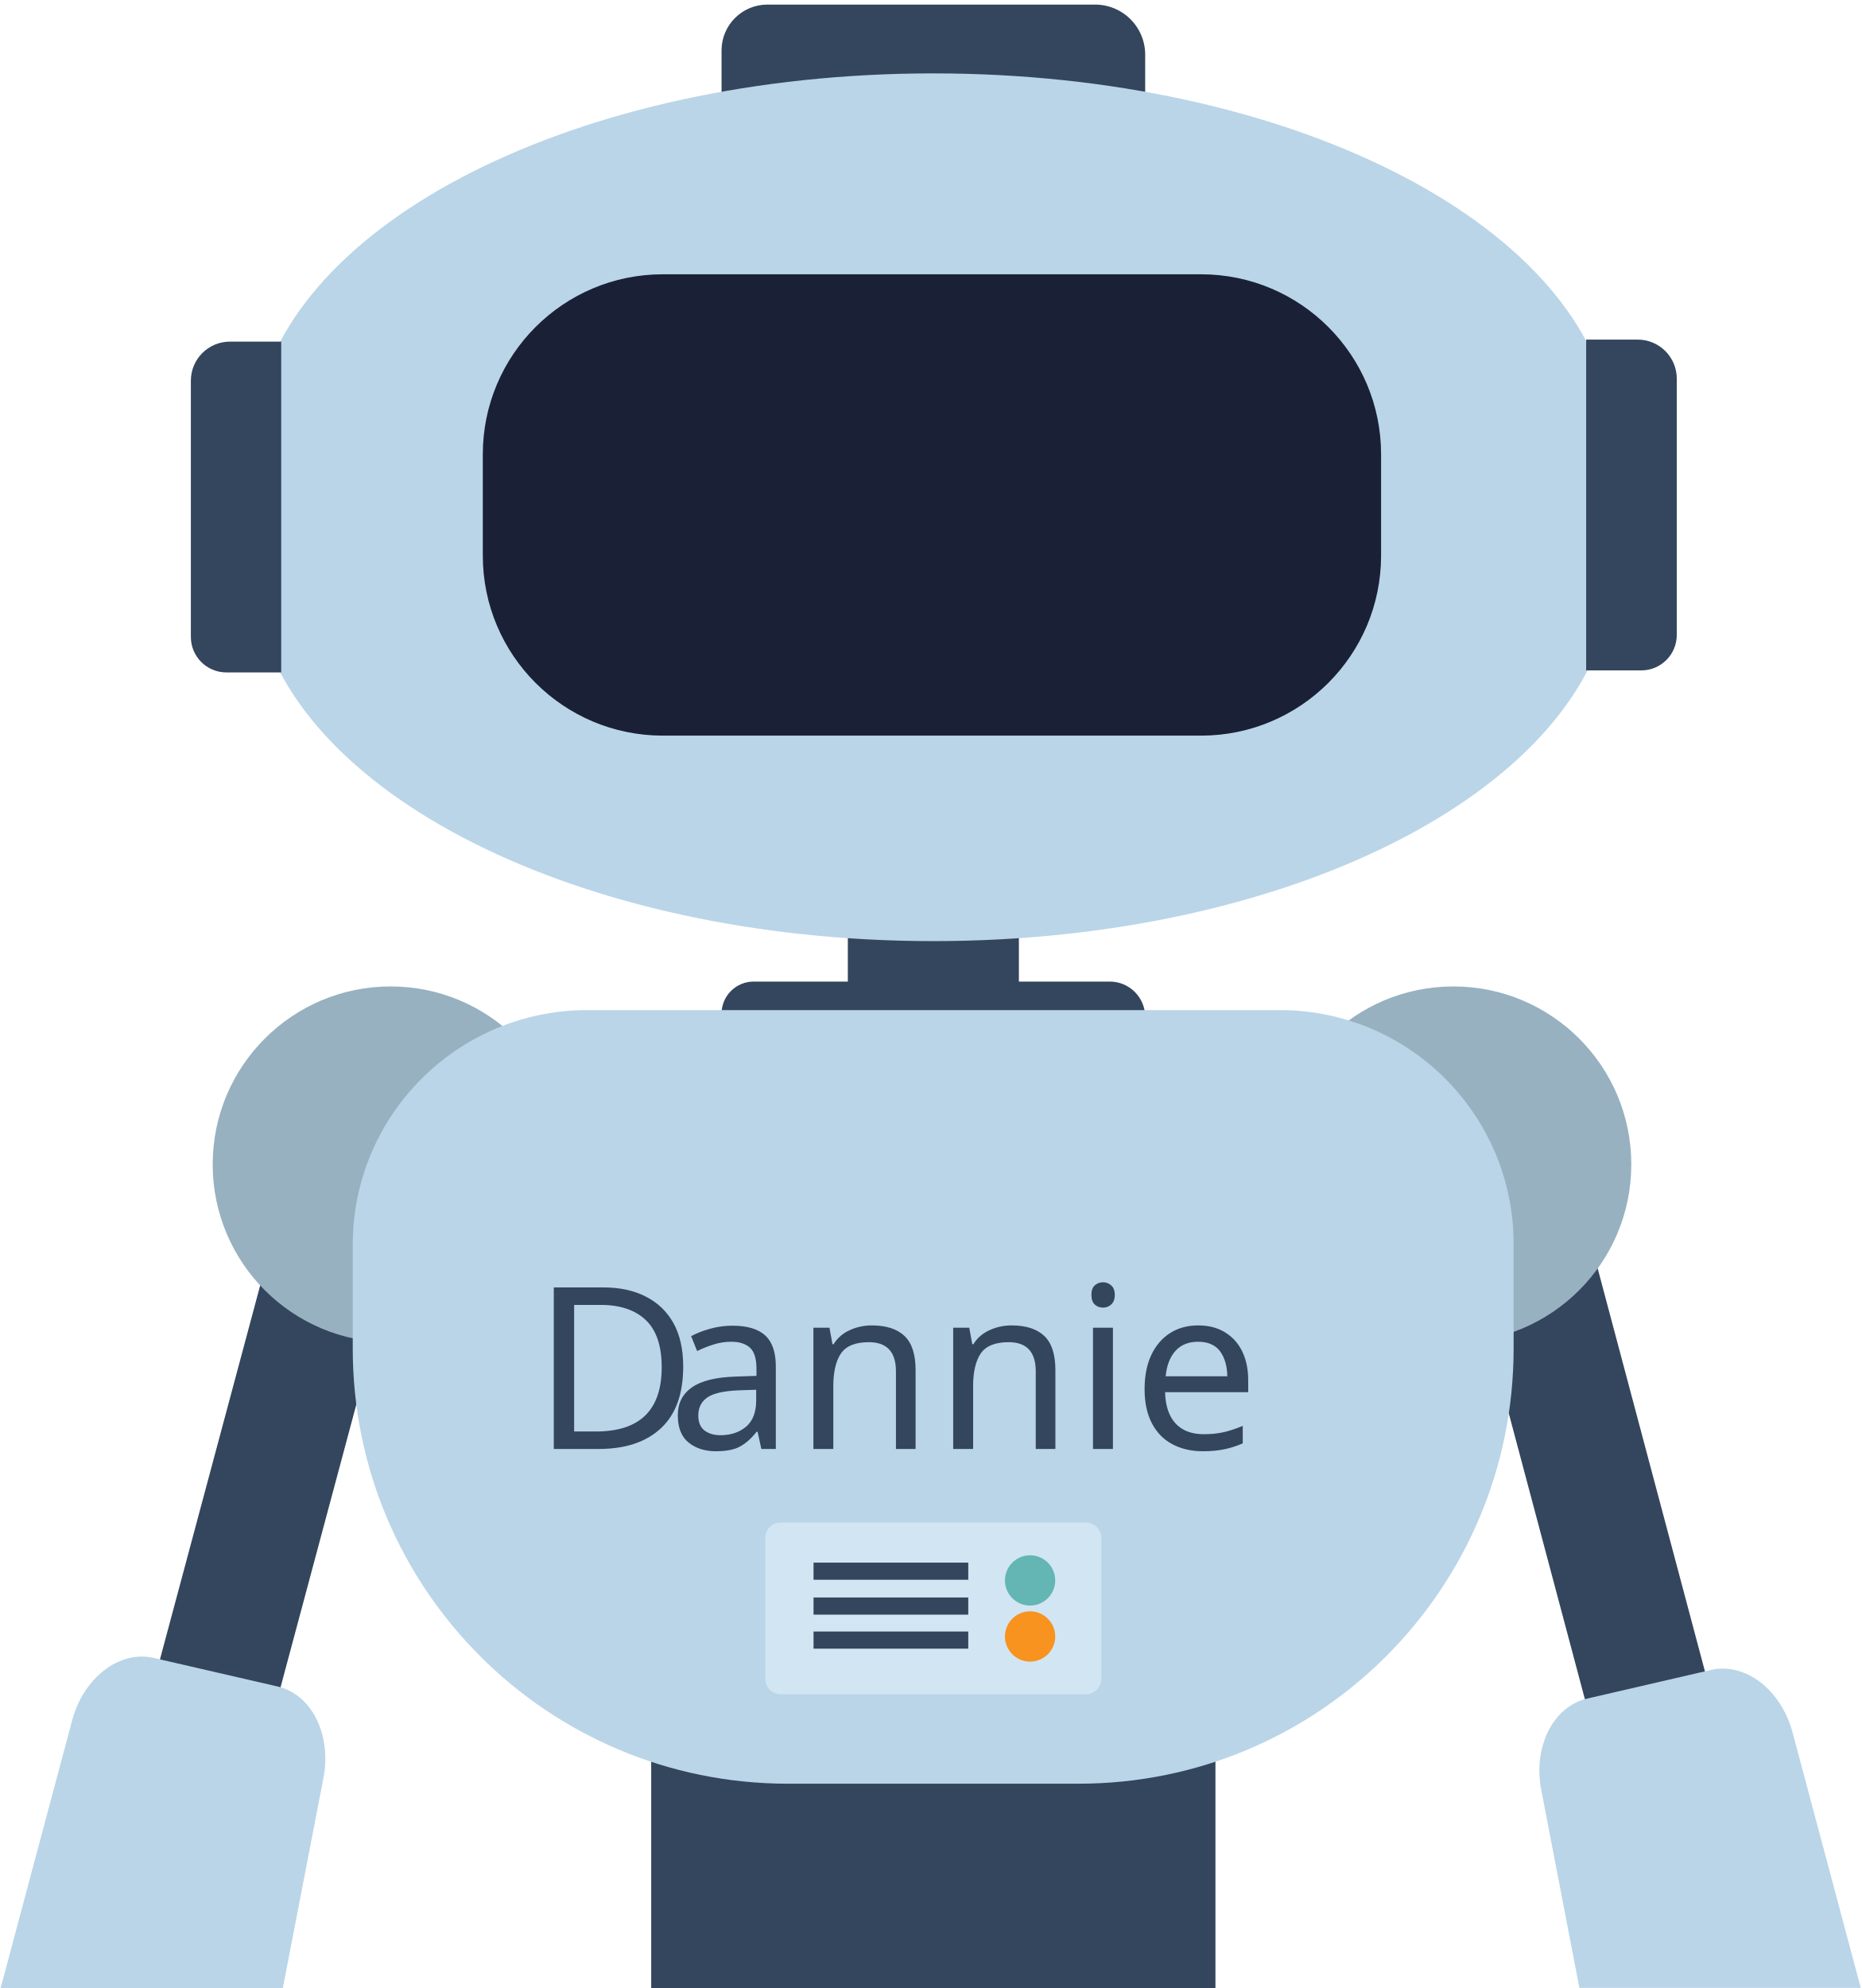
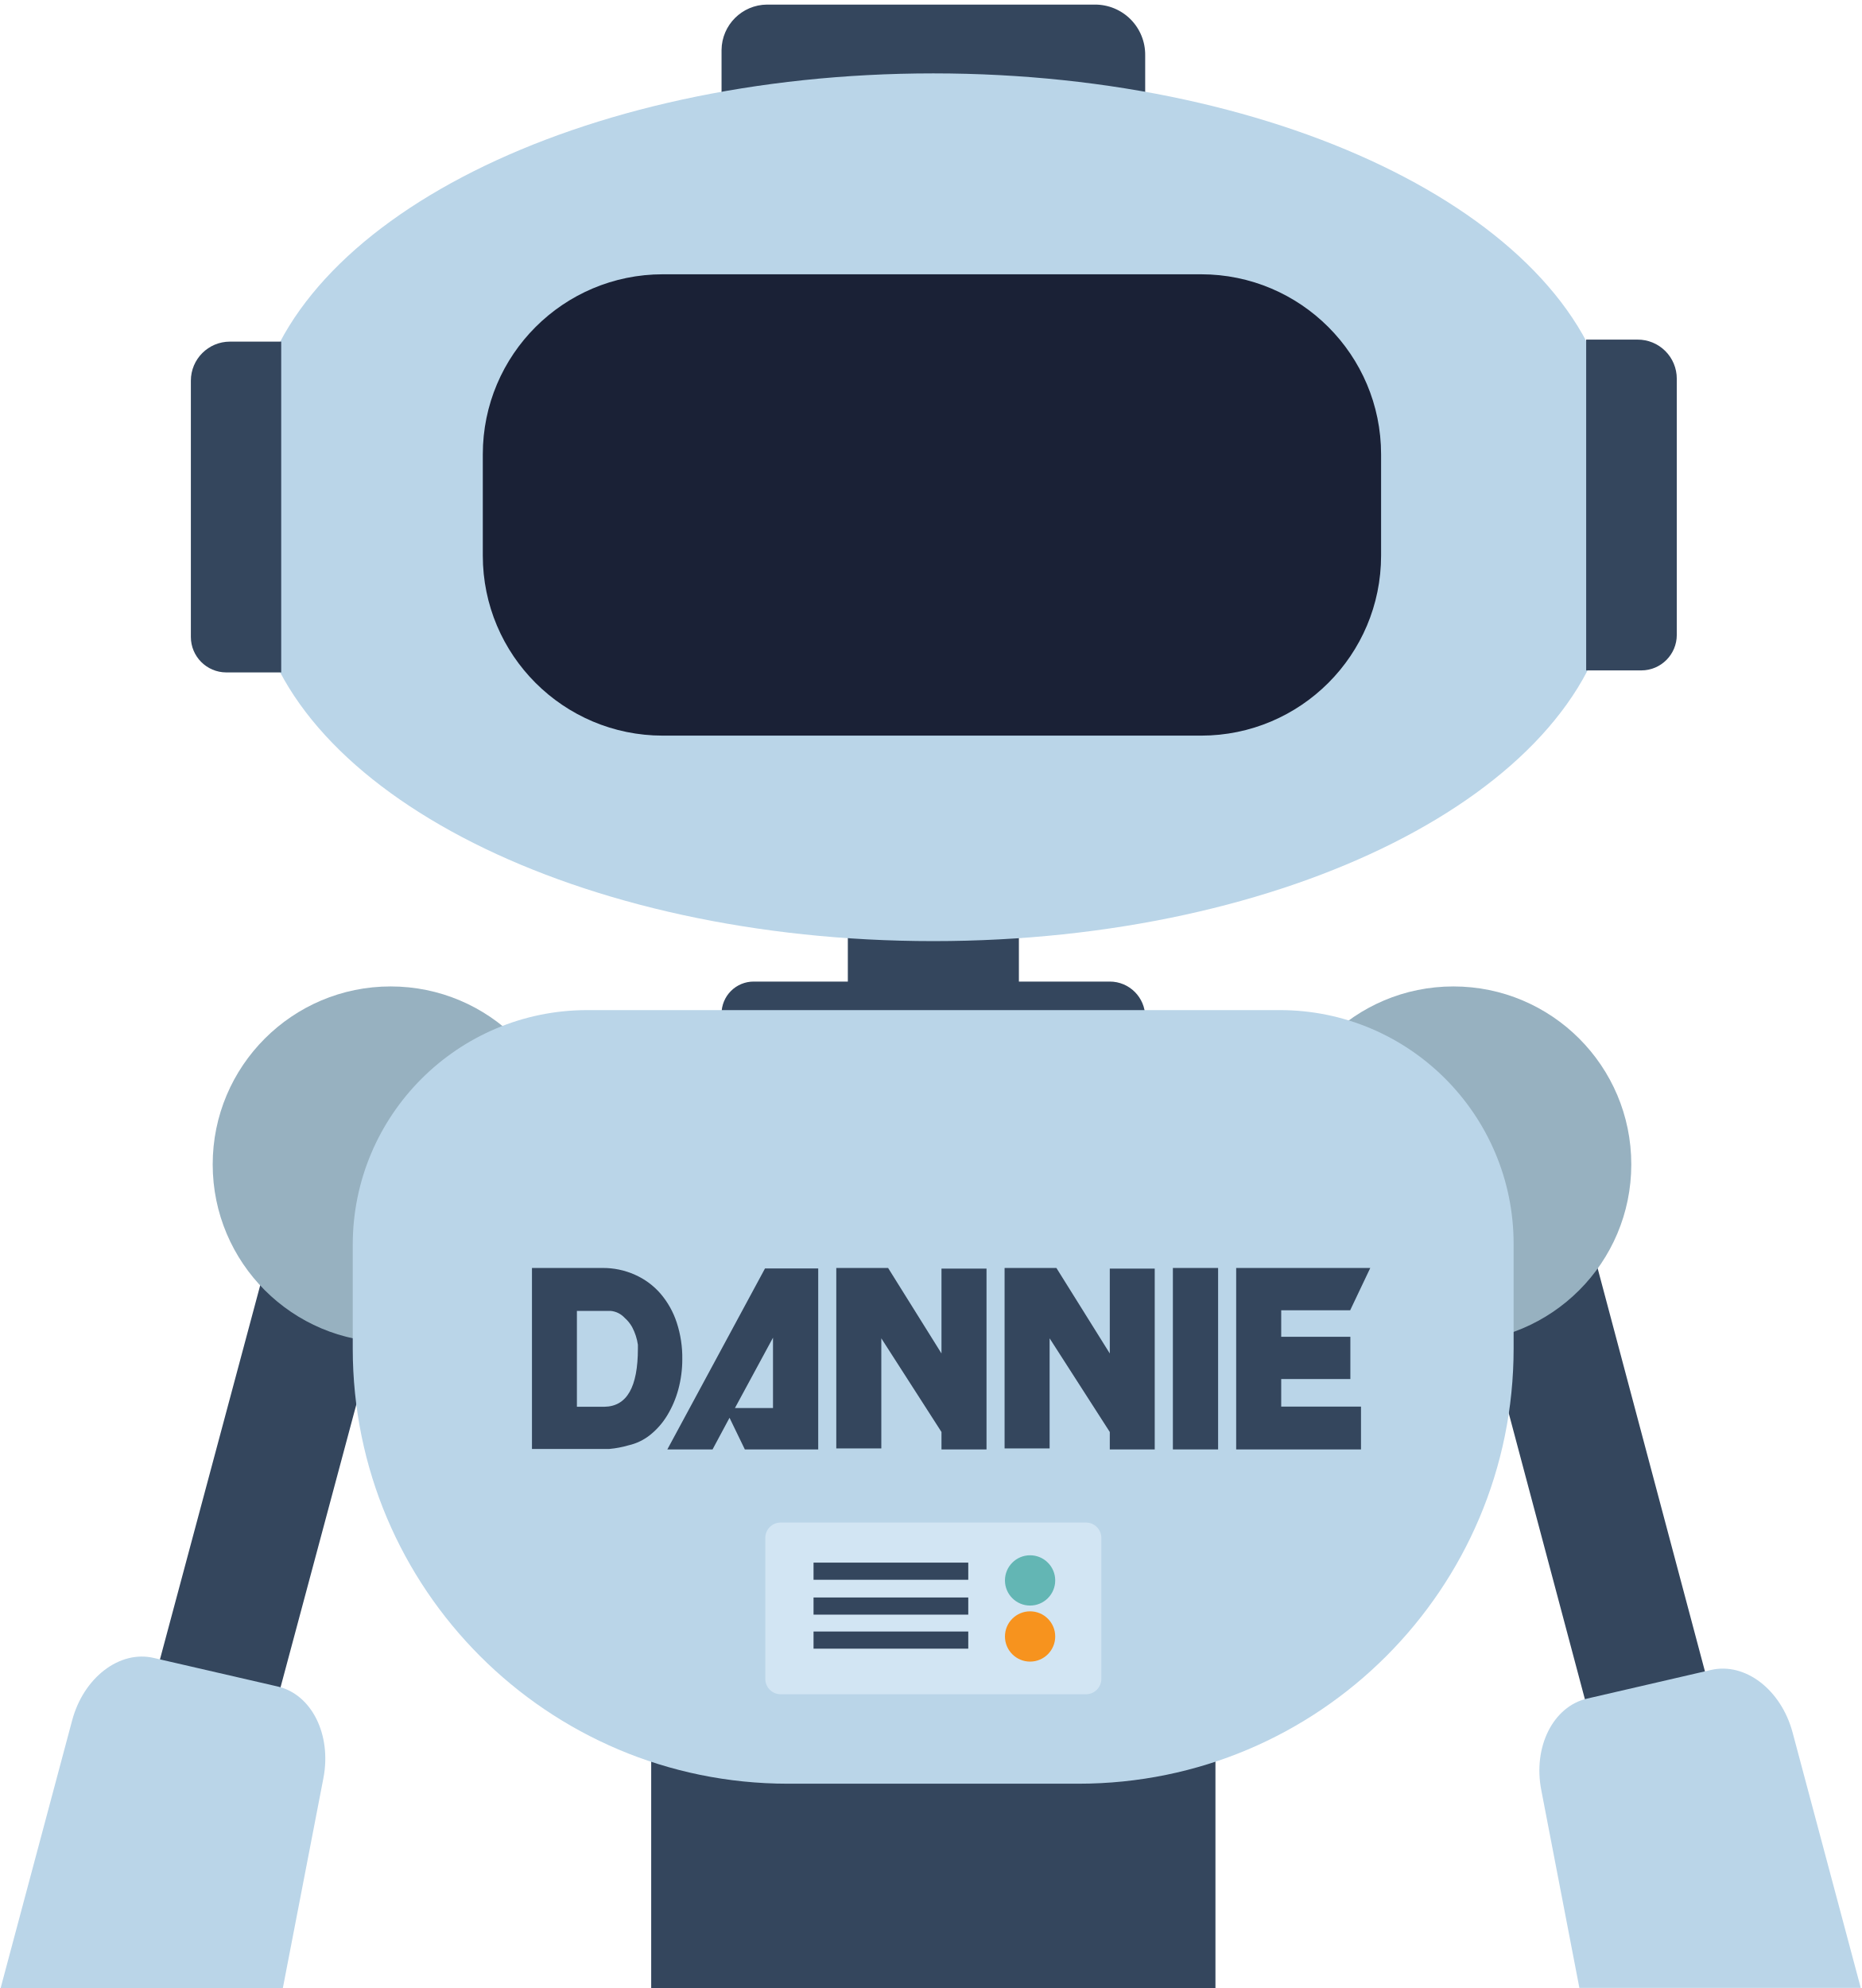
<svg xmlns="http://www.w3.org/2000/svg" viewBox="0 0 202.94 216.71">
  <g id="robots">
    <g id="dannie">
      <rect x="92.44" y="100.05" width="18.65" height="7.48" fill="#34465d" />
      <path d="M82.17,107H121a3.86,3.86,0,0,1,3.86,3.86v2.45a0,0,0,0,1,0,0H78.67a0,0,0,0,1,0,0v-2.8A3.5,3.5,0,0,1,82.17,107Z" fill="#34465d" />
      <path d="M83.62.5h35.78A5.46,5.46,0,0,1,124.86,6v7.16a0,0,0,0,1,0,0H78.67a0,0,0,0,1,0,0V5.45A5,5,0,0,1,83.62.5Z" fill="#34465d" />
      <path d="M176.86,54.21a35.48,35.48,0,0,0-1.25-9.33C172.18,24.17,140.44,8,101.76,8S31.35,24.18,27.92,44.88a35.48,35.48,0,0,0-1.25,9.33h0c0,.35,0,.71,0,1.06s0,.71,0,1.07h0a35.41,35.41,0,0,0,1.25,9.32c3.43,20.71,35.16,36.93,73.84,36.93s70.42-16.22,73.85-36.93a35.41,35.41,0,0,0,1.25-9.32h0c0-.36,0-.71,0-1.07s0-.71,0-1.06Z" fill="#bad5e8" />
      <rect x="166.22" y="127.58" width="13.43" height="64.02" transform="translate(-35.25 49.88) rotate(-14.91)" fill="#34465d" />
      <rect x="23.29" y="127.58" width="13.43" height="64.02" transform="matrix(-0.97, -0.26, 0.26, -0.97, 17.92, 321.53)" fill="#34465d" />
      <path d="M11.57,50.35H39.5a4.26,4.26,0,0,1,4.26,4.26V60.2a0,0,0,0,1,0,0H7.7a0,0,0,0,1,0,0v-6A3.87,3.87,0,0,1,11.57,50.35Z" transform="translate(-29.54 81) rotate(-90)" fill="#34465d" />
      <circle cx="158.46" cy="126.93" r="19.4" fill="#97b1c0" />
      <circle cx="42.59" cy="126.93" r="19.4" fill="#97b1c0" />
      <path d="M159.83,50.12h36.06a0,0,0,0,1,0,0v5.59A4.26,4.26,0,0,1,191.63,60H163.7a3.87,3.87,0,0,1-3.87-3.87v-6A0,0,0,0,1,159.83,50.12Z" transform="translate(122.82 232.91) rotate(-90)" fill="#34465d" />
      <rect x="71" y="187.61" width="61.52" height="29.1" fill="#34465d" />
      <path d="M64,110.11h75.54a25.49,25.49,0,0,1,25.49,25.49V147a47.44,47.44,0,0,1-47.44,47.44H85.9A47.44,47.44,0,0,1,38.46,147V135.69A25.58,25.58,0,0,1,64,110.11Z" fill="#bad5e8" />
      <g>
        <path d="M195.45,188.87c-1.25-4.68-5.17-7.69-8.9-6.83l-13.5,3.12c-3.72.86-5.93,5.27-5,10l4.15,21.54h30.68Z" fill="#bad5e8" />
        <path d="M35.26,193.84c.92-4.75-1.29-9.16-5-10l-13.5-3.11c-3.73-.87-7.66,2.15-8.9,6.83L.07,216.71H30.84Z" fill="#bad5e8" />
      </g>
-       <text transform="translate(57.99 157.95)" font-size="24.66" fill="#34465d" font-family="ROBO">
-         <tspan letter-spacing="-0.13em">D</tspan>
-         <tspan x="14.77" y="0">annie</tspan>
-       </text>
+       <g>
+         <path d="M74.39,148.18a12.53,12.53,0,0,1-.43,3.27,11,11,0,0,1-1.2,2.82,8.12,8.12,0,0,1-1.85,2.13,5.81,5.81,0,0,1-2.37,1.15,11,11,0,0,1-2.12.4H58V138.22h7.67a8.5,8.5,0,0,1,3.56.74A7.94,7.94,0,0,1,72,141a9.28,9.28,0,0,1,1.78,3.16A12.24,12.24,0,0,1,74.39,148.18ZM69.55,147s0-.17,0-.41a5.91,5.91,0,0,0-.63-1.93,3.8,3.8,0,0,0-.81-1,2.39,2.39,0,0,0-1.53-.76H62.9v10.45h3C68.35,153.31,69.55,151.21,69.55,147Z" fill="#34465d" />
+         <path d="M89.21,158h-8l-1.67-3.45L77.69,158H72.76l10.65-19.73h5.8Zm-4.93-4.51v-7.67l-4.15,7.67Z" fill="#34465d" />
+         <path d="M107.56,158h-4.91V156.1l-6.56-10.21v12H91.18V138.22h5.65l5.82,9.32v-9.25h4.91Z" fill="#34465d" />
+         <path d="M125.9,158H121V156.1l-6.56-10.21v12h-4.91V138.22h5.65l5.82,9.32v-9.25h4.9Z" fill="#34465d" />
+         <path d="M132.81,158h-4.93V138.22h4.93Z" fill="#34465d" />
+         <path d="M149.4,138.22l-2.19,4.61h-7.52v2.89h7.54v4.61h-7.54v3h8.7V158H134.78V138.22Z" fill="#34465d" />
+       </g>
      <rect x="83.44" y="165.97" width="36.64" height="18.72" rx="1.68" fill="#d2e5f3" />
      <circle cx="112.31" cy="172.28" r="2.74" fill="#63b6b4" />
      <circle cx="112.31" cy="178.39" r="2.74" fill="#f7931e" />
      <rect x="88.7" y="170.34" width="16.87" height="1.87" fill="#34465d" />
      <rect x="88.7" y="174.14" width="16.87" height="1.87" fill="#34465d" />
      <rect x="88.7" y="177.85" width="16.87" height="1.87" fill="#34465d" />
      <rect id="eye_display" x="52.64" y="29.9" width="97.94" height="50.29" rx="19.63" fill="#1a2136" />
    </g>
  </g>
</svg>
